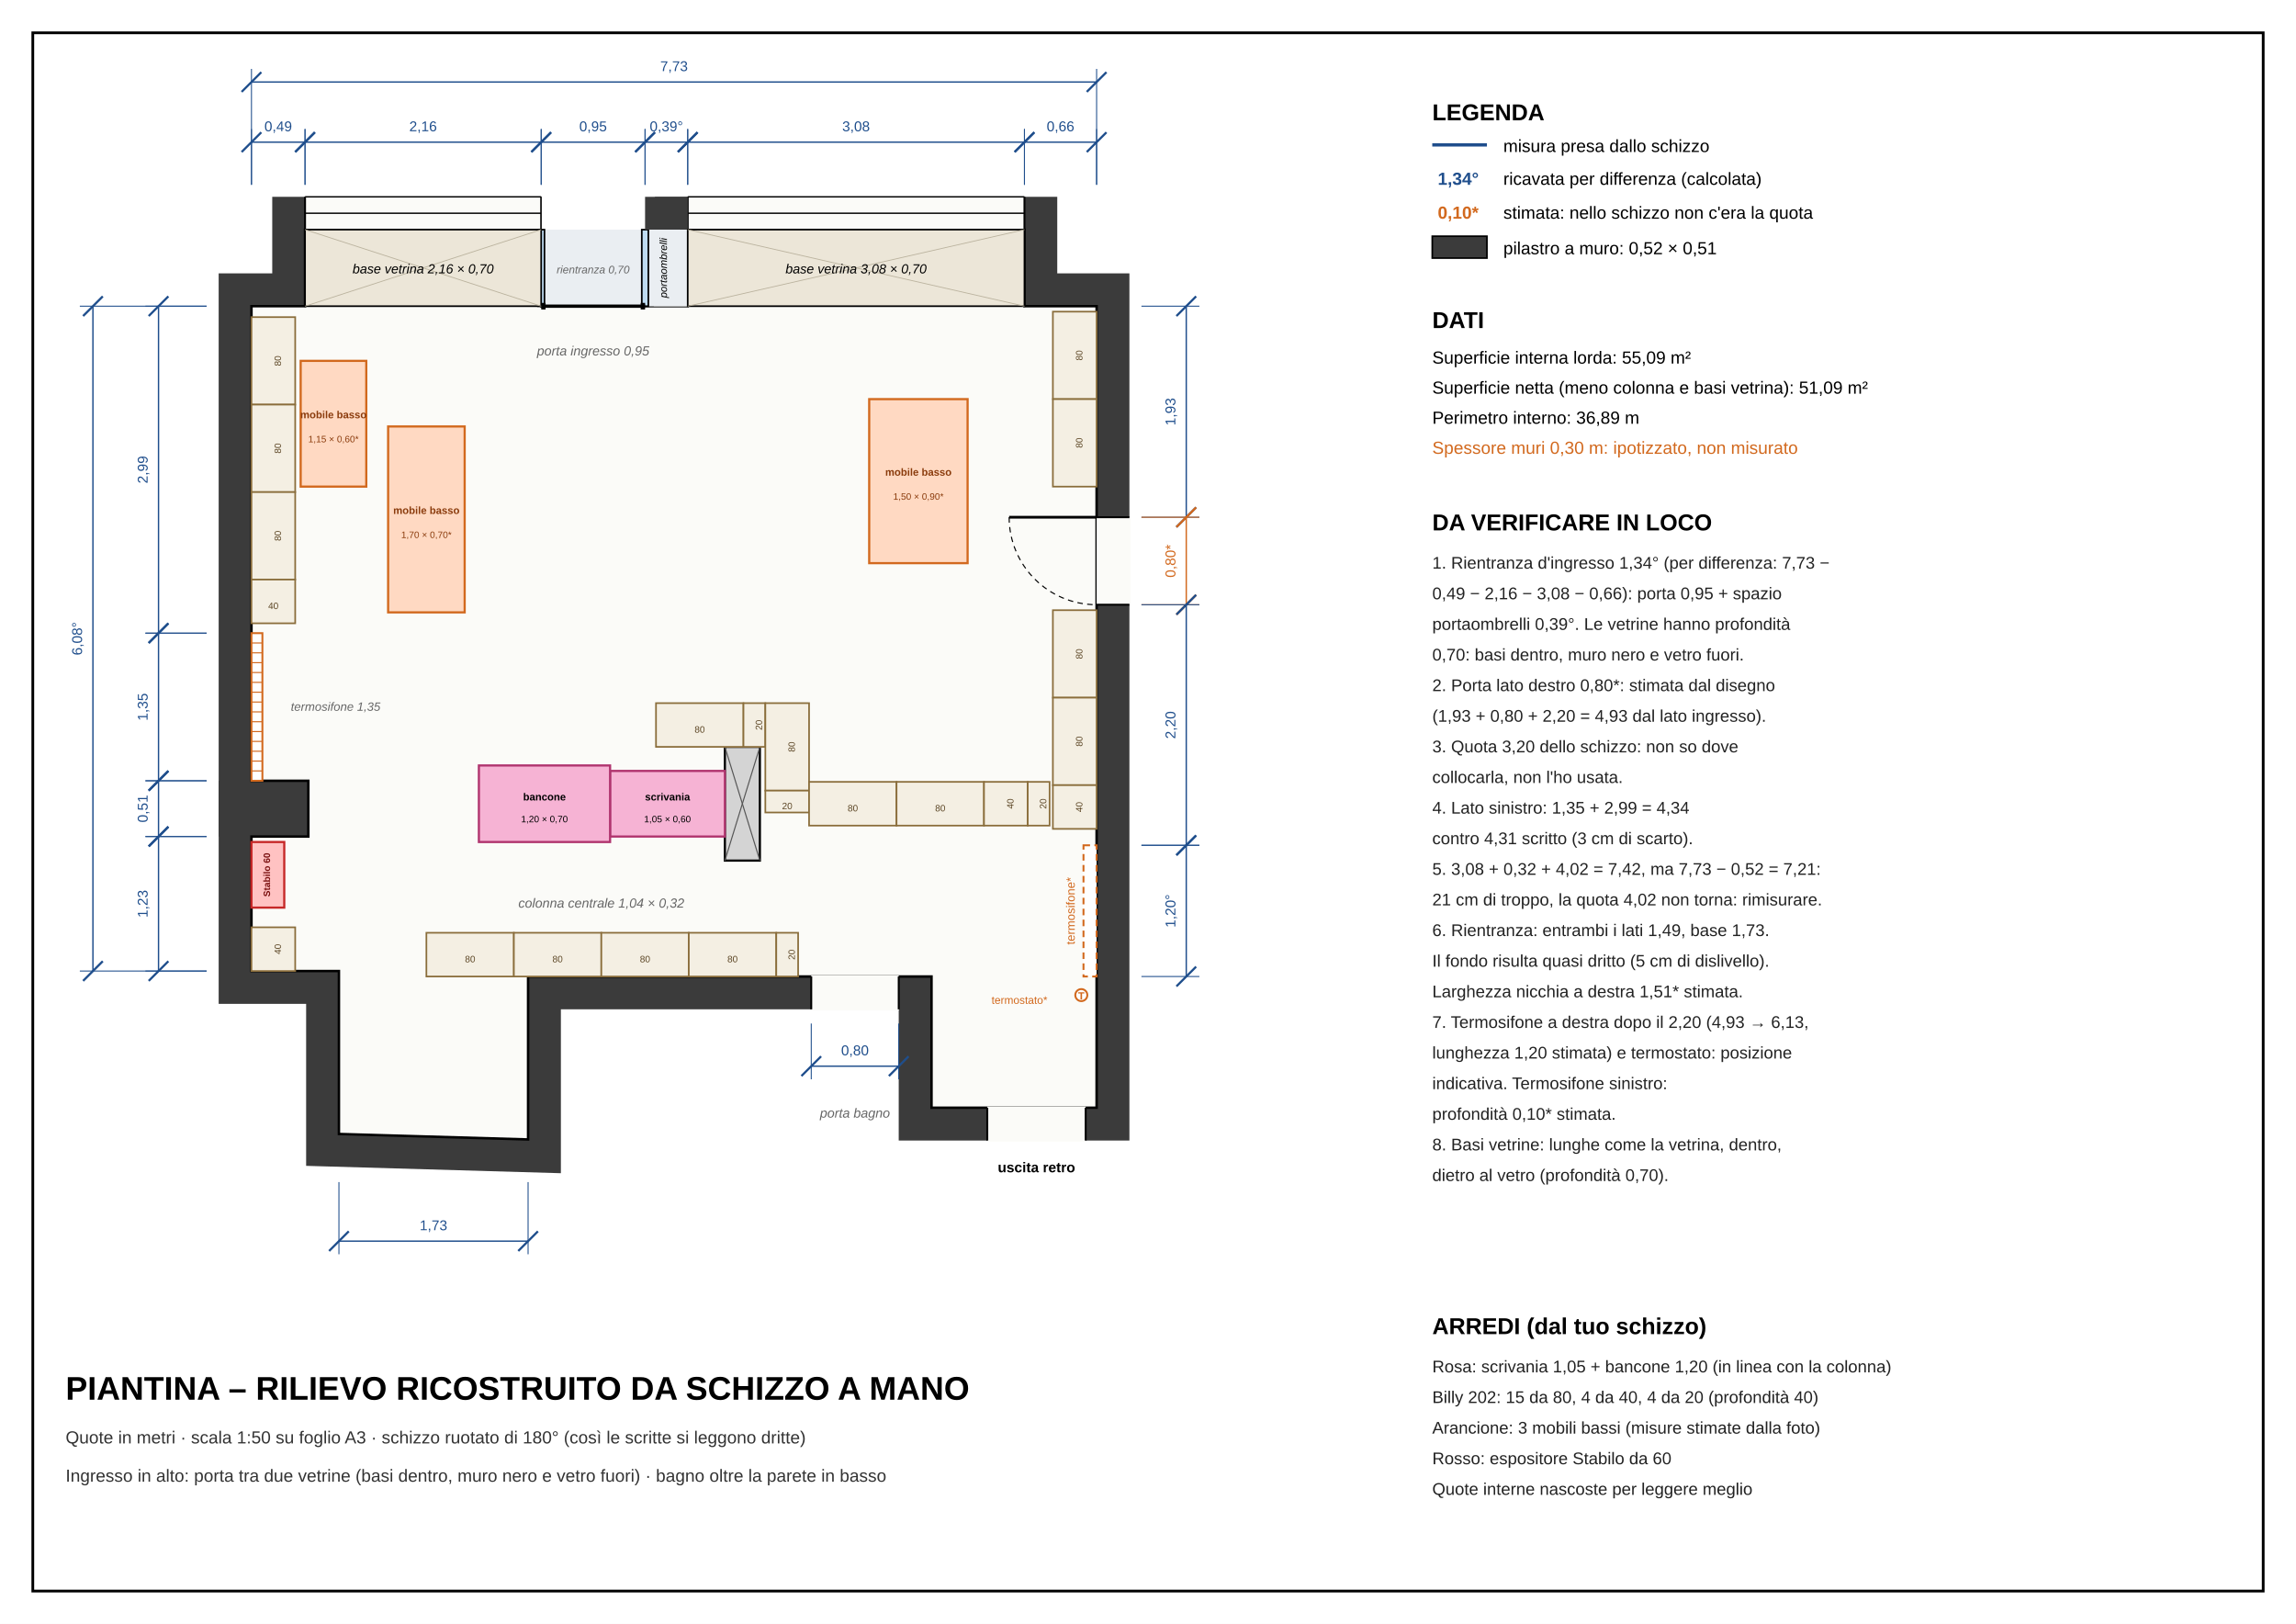
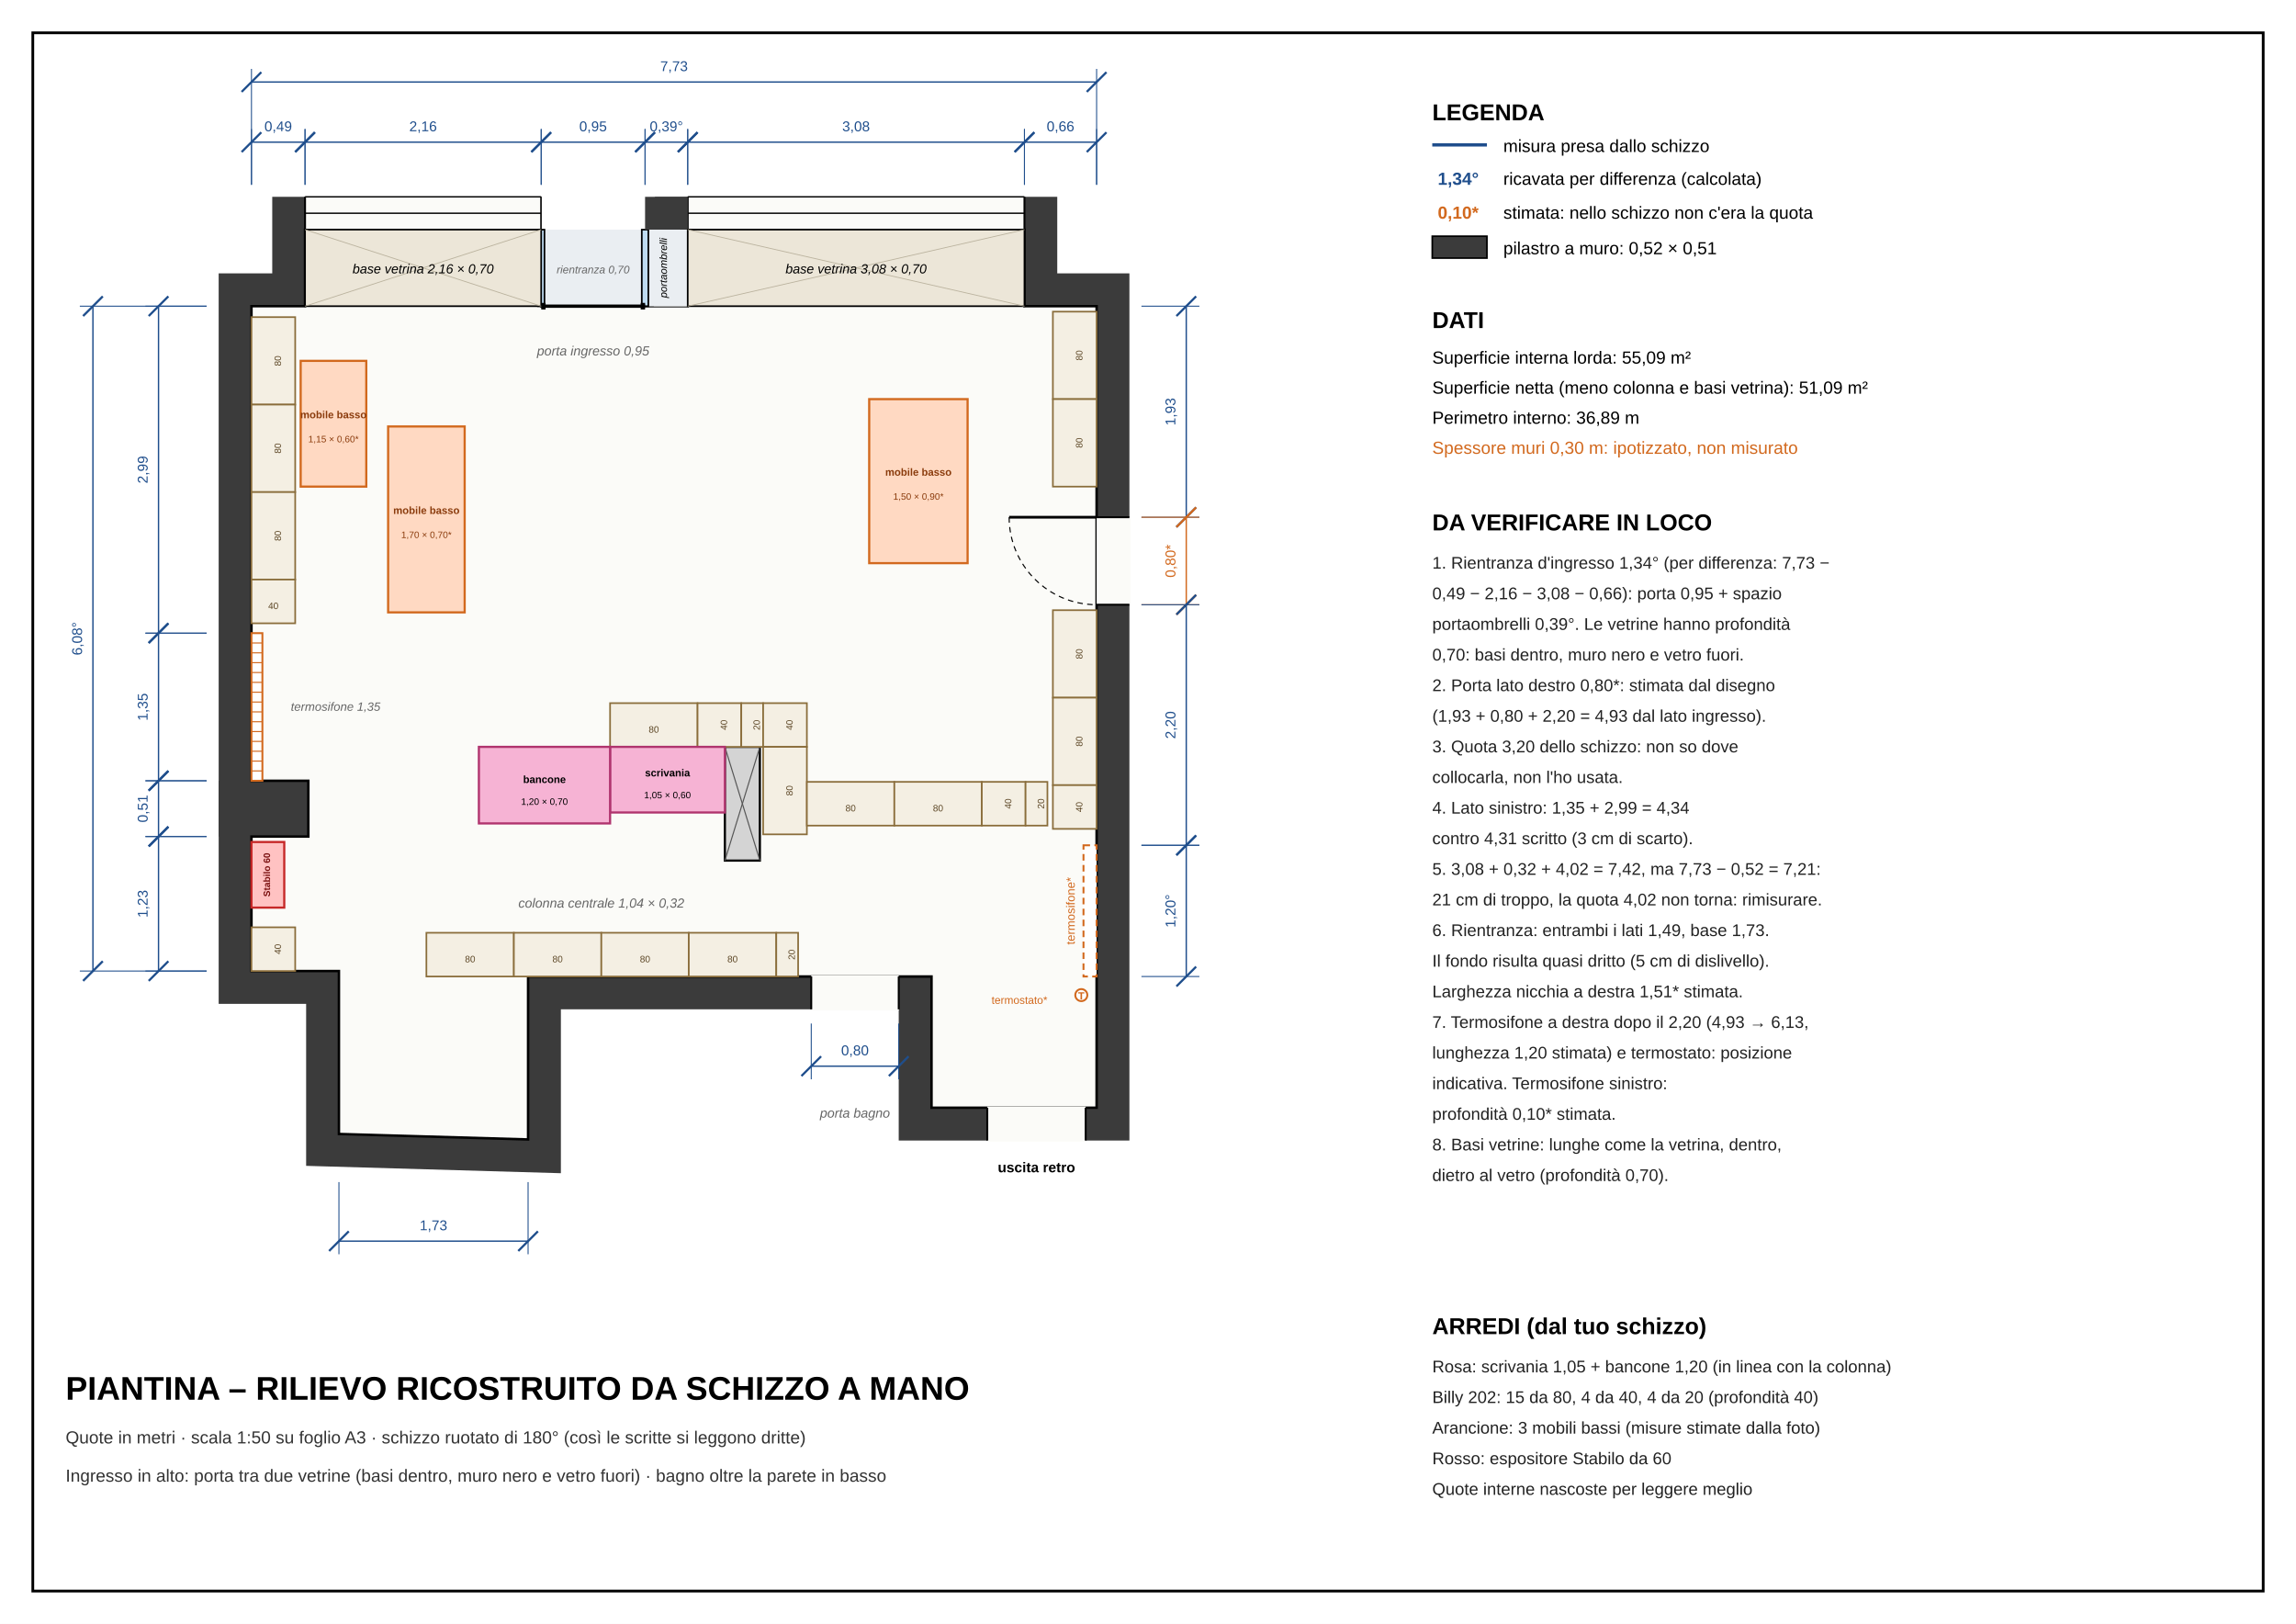
<svg xmlns="http://www.w3.org/2000/svg" width="420mm" height="297mm" viewBox="0 0 420 297" font-family="Arial, Helvetica, sans-serif">
  <defs>
    <pattern id="hatch" width="1.6" height="1.6" patternUnits="userSpaceOnUse" patternTransform="rotate(45)">
      <line x1="0" y1="0" x2="0" y2="1.6" stroke="#777" stroke-width="0.25" />
    </pattern>
  </defs>
  <rect width="420" height="297" fill="#ffffff" />
  <rect x="6" y="6" width="408" height="285" fill="none" stroke="#000" stroke-width="0.5" />
  <polygon points="46.00,56.00 55.80,56.00 55.80,42.00 99.00,42.00 99.00,56.00 125.80,56.00 125.80,42.00 187.40,42.00 187.40,56.00 200.60,56.00 200.60,202.60 170.40,202.60 170.40,178.60 96.60,178.60 96.60,208.40 62.00,207.40 62.00,177.60 46.00,177.60 46.00,153.00 56.40,153.00 56.40,142.80 46.00,142.80" fill="none" stroke="#3b3b3b" stroke-width="12.00" stroke-linejoin="miter" stroke-miterlimit="10" />
  <polygon points="46.00,56.00 55.80,56.00 55.80,42.00 99.00,42.00 99.00,56.00 125.80,56.00 125.80,42.00 187.40,42.00 187.40,56.00 200.60,56.00 200.60,202.60 170.40,202.60 170.40,178.60 96.60,178.60 96.60,208.40 62.00,207.40 62.00,177.60 46.00,177.60 46.00,153.00 56.40,153.00 56.40,142.80 46.00,142.80" fill="#fbfbf8" stroke="none" />
  <rect x="40.00" y="142.80" width="16.40" height="10.20" fill="#3b3b3b" stroke="none" stroke-width="0.25" />
  <polygon points="46.00,56.00 55.80,56.00 55.80,42.00 99.00,42.00 99.00,56.00 125.80,56.00 125.80,42.00 187.40,42.00 187.40,56.00 200.60,56.00 200.60,202.60 170.40,202.60 170.40,178.60 96.60,178.60 96.60,208.40 62.00,207.40 62.00,177.60 46.00,177.60 46.00,153.00 56.40,153.00 56.40,142.80 46.00,142.80" fill="none" stroke="#000" stroke-width="0.45" stroke-linejoin="miter" />
  <rect x="55.80" y="35.80" width="43.20" height="6.40" fill="#fbfbf8" stroke="none" stroke-width="0.25" />
  <line x1="55.80" y1="36.00" x2="55.80" y2="42.00" stroke="#000" stroke-width="0.35" />
  <line x1="99.00" y1="36.00" x2="99.00" y2="42.00" stroke="#000" stroke-width="0.35" />
  <line x1="55.80" y1="36.00" x2="99.00" y2="36.00" stroke="#000" stroke-width="0.25" />
  <line x1="55.80" y1="39.00" x2="99.00" y2="39.00" stroke="#000" stroke-width="0.25" />
  <line x1="55.80" y1="42.00" x2="99.00" y2="42.00" stroke="#000" stroke-width="0.25" />
  <rect x="125.80" y="35.80" width="61.60" height="6.40" fill="#fbfbf8" stroke="none" stroke-width="0.25" />
  <line x1="125.80" y1="36.00" x2="125.80" y2="42.00" stroke="#000" stroke-width="0.35" />
  <line x1="187.40" y1="36.00" x2="187.40" y2="42.00" stroke="#000" stroke-width="0.35" />
  <line x1="125.80" y1="36.00" x2="187.40" y2="36.00" stroke="#000" stroke-width="0.25" />
  <line x1="125.80" y1="39.00" x2="187.40" y2="39.00" stroke="#000" stroke-width="0.25" />
  <line x1="125.80" y1="42.00" x2="187.40" y2="42.00" stroke="#000" stroke-width="0.25" />
  <rect x="99.00" y="42.00" width="6.20" height="14.00" fill="#fbfbf8" stroke="none" stroke-width="0.25" />
  <rect x="99.10" y="35.80" width="6.30" height="6.30" fill="#ffffff" stroke="none" stroke-width="0.25" />
  <rect x="119.60" y="42.00" width="6.20" height="14.00" fill="#fbfbf8" stroke="none" stroke-width="0.25" />
  <rect x="99.00" y="49.80" width="26.80" height="6.20" fill="#fbfbf8" stroke="none" stroke-width="0.25" />
  <line x1="99.00" y1="50.00" x2="99.00" y2="56.00" stroke="#000" stroke-width="0.35" />
  <line x1="125.80" y1="50.00" x2="125.80" y2="56.00" stroke="#000" stroke-width="0.35" />
  <rect x="99.00" y="42.00" width="26.80" height="14.00" fill="#eaeef2" stroke="none" stroke-width="0.25" />
  <rect x="98.40" y="42.00" width="1.20" height="14.00" fill="#bfdcf2" stroke="#000" stroke-width="0.3" />
  <rect x="117.40" y="42.00" width="1.20" height="14.00" fill="#bfdcf2" stroke="#000" stroke-width="0.3" />
  <line x1="99.00" y1="56.00" x2="118.00" y2="56.00" stroke="#000" stroke-width="0.6" />
  <rect x="99.00" y="55.40" width="0.80" height="1.20" fill="#000" stroke="none" stroke-width="0.25" />
  <rect x="117.20" y="55.40" width="0.80" height="1.20" fill="#000" stroke="none" stroke-width="0.25" />
  <rect x="118.00" y="36.00" width="7.80" height="6.00" fill="#3b3b3b" stroke="none" stroke-width="0.25" />
  <rect x="200.60" y="94.60" width="6.20" height="16.00" fill="#fbfbf8" stroke="none" stroke-width="0.25" />
  <line x1="200.60" y1="94.60" x2="206.60" y2="94.60" stroke="#000" stroke-width="0.35" />
  <line x1="200.60" y1="110.60" x2="206.60" y2="110.60" stroke="#000" stroke-width="0.35" />
  <line x1="200.60" y1="94.60" x2="184.60" y2="94.60" stroke="#000" stroke-width="0.5" />
  <path d="M 184.60 94.60 A 16.00 16.00 0 0 0 200.60 110.60" fill="none" stroke="#000" stroke-width="0.2" stroke-dasharray="1 0.8" />
  <rect x="148.40" y="178.40" width="16.00" height="6.40" fill="#fbfbf8" stroke="none" stroke-width="0.25" />
  <line x1="148.40" y1="178.60" x2="148.40" y2="184.60" stroke="#000" stroke-width="0.35" />
  <line x1="164.40" y1="178.60" x2="164.40" y2="184.60" stroke="#000" stroke-width="0.35" />
  <rect x="180.60" y="202.40" width="18.00" height="6.40" fill="#fbfbf8" stroke="none" stroke-width="0.25" />
  <line x1="180.60" y1="202.60" x2="180.60" y2="208.60" stroke="#000" stroke-width="0.35" />
  <line x1="198.60" y1="202.60" x2="198.60" y2="208.60" stroke="#000" stroke-width="0.35" />
  <rect x="180.60" y="202.40" width="18.00" height="6.40" fill="none" stroke="none" stroke-width="0.25" />
  <rect x="55.80" y="42.00" width="43.20" height="14.00" fill="#ece6d8" stroke="#000" stroke-width="0.3" />
  <line x1="55.80" y1="42.00" x2="99.00" y2="56.00" stroke="#bbb39f" stroke-width="0.15" />
  <line x1="55.80" y1="56.00" x2="99.00" y2="42.00" stroke="#bbb39f" stroke-width="0.15" />
  <rect x="125.80" y="42.00" width="61.60" height="14.00" fill="#ece6d8" stroke="#000" stroke-width="0.3" />
  <line x1="125.80" y1="42.00" x2="187.40" y2="56.00" stroke="#bbb39f" stroke-width="0.15" />
  <line x1="125.80" y1="56.00" x2="187.40" y2="42.00" stroke="#bbb39f" stroke-width="0.15" />
  <rect x="132.60" y="136.60" width="6.40" height="20.80" fill="#d4d4d4" stroke="#000" stroke-width="0.4" />
  <line x1="132.60" y1="136.60" x2="139.00" y2="157.40" stroke="#555" stroke-width="0.2" />
  <line x1="139.00" y1="136.60" x2="132.60" y2="157.40" stroke="#555" stroke-width="0.2" />
  <rect x="46.00" y="115.80" width="2.00" height="27.00" fill="#fff" stroke="#d2691e" stroke-width="0.35" />
  <line x1="46.00" y1="117.60" x2="48.00" y2="117.60" stroke="#d2691e" stroke-width="0.2" />
  <line x1="46.00" y1="119.40" x2="48.00" y2="119.40" stroke="#d2691e" stroke-width="0.2" />
  <line x1="46.00" y1="121.20" x2="48.00" y2="121.20" stroke="#d2691e" stroke-width="0.2" />
  <line x1="46.00" y1="123.00" x2="48.00" y2="123.00" stroke="#d2691e" stroke-width="0.2" />
  <line x1="46.00" y1="124.80" x2="48.00" y2="124.80" stroke="#d2691e" stroke-width="0.2" />
  <line x1="46.00" y1="126.60" x2="48.00" y2="126.60" stroke="#d2691e" stroke-width="0.2" />
  <line x1="46.00" y1="128.40" x2="48.00" y2="128.40" stroke="#d2691e" stroke-width="0.2" />
  <line x1="46.00" y1="130.20" x2="48.00" y2="130.20" stroke="#d2691e" stroke-width="0.2" />
  <line x1="46.00" y1="132.00" x2="48.00" y2="132.00" stroke="#d2691e" stroke-width="0.2" />
  <line x1="46.00" y1="133.80" x2="48.00" y2="133.80" stroke="#d2691e" stroke-width="0.2" />
  <line x1="46.00" y1="135.60" x2="48.00" y2="135.60" stroke="#d2691e" stroke-width="0.2" />
  <line x1="46.00" y1="137.40" x2="48.00" y2="137.40" stroke="#d2691e" stroke-width="0.2" />
  <line x1="46.00" y1="139.20" x2="48.00" y2="139.20" stroke="#d2691e" stroke-width="0.2" />
  <line x1="46.00" y1="141.00" x2="48.00" y2="141.00" stroke="#d2691e" stroke-width="0.2" />
  <rect x="198.20" y="154.60" width="2.40" height="24.00" fill="#fff" stroke="#d2691e" stroke-width="0.35" stroke-dasharray="1.2 0.8" />
  <text x="196.60" y="166.60" font-size="2.2" fill="#d2691e" text-anchor="middle" font-weight="normal" font-style="normal" transform="rotate(-90 196.60 166.60)">termosifone*</text>
  <circle cx="197.80" cy="182.00" r="1.1" fill="#fff" stroke="#d2691e" stroke-width="0.35" />
  <text x="197.80" y="182.80" font-size="1.9" fill="#d2691e" text-anchor="middle" font-weight="bold">T</text>
  <text x="191.60" y="183.60" font-size="2.0" fill="#d2691e" text-anchor="end" font-weight="normal" font-style="normal">termostato*</text>
  <text x="77.40" y="50.00" font-size="2.4" fill="#000" text-anchor="middle" font-weight="normal" font-style="italic">base vetrina 2,16 × 0,70</text>
  <text x="156.60" y="50.00" font-size="2.4" fill="#000" text-anchor="middle" font-weight="normal" font-style="italic">base vetrina 3,08 × 0,70</text>
  <text x="108.50" y="65.00" font-size="2.4" fill="#666666" text-anchor="middle" font-weight="normal" font-style="italic">porta ingresso 0,95</text>
  <text x="108.50" y="50.00" font-size="2.0" fill="#666666" text-anchor="middle" font-weight="normal" font-style="italic">rientranza 0,70</text>
  <text x="122.00" y="49.00" font-size="1.9" fill="#000" text-anchor="middle" font-weight="normal" font-style="italic" transform="rotate(-90 122.00 49.00)">portaombrelli</text>
  <text x="110.00" y="166.00" font-size="2.4" fill="#666666" text-anchor="middle" font-weight="normal" font-style="italic">colonna centrale 1,04 × 0,32</text>
  <text x="53.20" y="130.00" font-size="2.2" fill="#666666" text-anchor="start" font-weight="normal" font-style="italic">termosifone 1,35</text>
  <text x="156.40" y="204.40" font-size="2.4" fill="#666666" text-anchor="middle" font-weight="normal" font-style="italic">porta bagno</text>
  <text x="189.60" y="214.40" font-size="2.6" fill="#000" text-anchor="middle" font-weight="bold" font-style="normal">uscita retro</text>
  <rect x="46.00" y="58.00" width="8.00" height="16.00" fill="#f4efe3" stroke="#8a6d3b" stroke-width="0.3" />
  <text x="51.40" y="66.00" font-size="1.7" fill="#5b4524" text-anchor="middle" font-weight="normal" font-style="normal" transform="rotate(-90 51.40 66.00)">80</text>
  <rect x="46.00" y="74.00" width="8.00" height="16.00" fill="#f4efe3" stroke="#8a6d3b" stroke-width="0.3" />
  <text x="51.40" y="82.00" font-size="1.7" fill="#5b4524" text-anchor="middle" font-weight="normal" font-style="normal" transform="rotate(-90 51.40 82.00)">80</text>
  <rect x="46.00" y="90.00" width="8.00" height="16.00" fill="#f4efe3" stroke="#8a6d3b" stroke-width="0.3" />
  <text x="51.40" y="98.00" font-size="1.7" fill="#5b4524" text-anchor="middle" font-weight="normal" font-style="normal" transform="rotate(-90 51.40 98.00)">80</text>
  <rect x="46.00" y="106.00" width="8.00" height="8.00" fill="#f4efe3" stroke="#8a6d3b" stroke-width="0.3" />
  <text x="50.00" y="111.40" font-size="1.7" fill="#5b4524" text-anchor="middle" font-weight="normal" font-style="normal">40</text>
  <rect x="46.00" y="169.60" width="8.00" height="8.00" fill="#f4efe3" stroke="#8a6d3b" stroke-width="0.3" />
  <text x="51.40" y="173.60" font-size="1.7" fill="#5b4524" text-anchor="middle" font-weight="normal" font-style="normal" transform="rotate(-90 51.40 173.60)">40</text>
  <rect x="78.00" y="170.60" width="16.00" height="8.00" fill="#f4efe3" stroke="#8a6d3b" stroke-width="0.3" />
  <text x="86.00" y="176.00" font-size="1.7" fill="#5b4524" text-anchor="middle" font-weight="normal" font-style="normal">80</text>
  <rect x="94.00" y="170.60" width="16.00" height="8.00" fill="#f4efe3" stroke="#8a6d3b" stroke-width="0.3" />
  <text x="102.00" y="176.00" font-size="1.7" fill="#5b4524" text-anchor="middle" font-weight="normal" font-style="normal">80</text>
  <rect x="110.00" y="170.60" width="16.00" height="8.00" fill="#f4efe3" stroke="#8a6d3b" stroke-width="0.3" />
  <text x="118.00" y="176.00" font-size="1.7" fill="#5b4524" text-anchor="middle" font-weight="normal" font-style="normal">80</text>
  <rect x="126.00" y="170.60" width="16.00" height="8.00" fill="#f4efe3" stroke="#8a6d3b" stroke-width="0.3" />
  <text x="134.00" y="176.00" font-size="1.7" fill="#5b4524" text-anchor="middle" font-weight="normal" font-style="normal">80</text>
  <rect x="142.00" y="170.60" width="4.00" height="8.00" fill="#f4efe3" stroke="#8a6d3b" stroke-width="0.3" />
  <text x="145.40" y="174.60" font-size="1.7" fill="#5b4524" text-anchor="middle" font-weight="normal" font-style="normal" transform="rotate(-90 145.40 174.60)">20</text>
  <rect x="192.60" y="57.00" width="8.00" height="16.00" fill="#f4efe3" stroke="#8a6d3b" stroke-width="0.3" />
  <text x="198.00" y="65.00" font-size="1.7" fill="#5b4524" text-anchor="middle" font-weight="normal" font-style="normal" transform="rotate(-90 198.00 65.00)">80</text>
  <rect x="192.60" y="73.00" width="8.00" height="16.00" fill="#f4efe3" stroke="#8a6d3b" stroke-width="0.3" />
  <text x="198.00" y="81.00" font-size="1.7" fill="#5b4524" text-anchor="middle" font-weight="normal" font-style="normal" transform="rotate(-90 198.00 81.00)">80</text>
  <rect x="192.60" y="111.60" width="8.00" height="16.00" fill="#f4efe3" stroke="#8a6d3b" stroke-width="0.3" />
  <text x="198.00" y="119.60" font-size="1.7" fill="#5b4524" text-anchor="middle" font-weight="normal" font-style="normal" transform="rotate(-90 198.00 119.60)">80</text>
  <rect x="192.60" y="127.60" width="8.00" height="16.00" fill="#f4efe3" stroke="#8a6d3b" stroke-width="0.3" />
  <text x="198.00" y="135.60" font-size="1.7" fill="#5b4524" text-anchor="middle" font-weight="normal" font-style="normal" transform="rotate(-90 198.00 135.60)">80</text>
  <rect x="192.60" y="143.60" width="8.00" height="8.00" fill="#f4efe3" stroke="#8a6d3b" stroke-width="0.3" />
  <text x="198.00" y="147.60" font-size="1.7" fill="#5b4524" text-anchor="middle" font-weight="normal" font-style="normal" transform="rotate(-90 198.00 147.60)">40</text>
-   <rect x="120.00" y="128.60" width="16.00" height="8.00" fill="#f4efe3" stroke="#8a6d3b" stroke-width="0.3" />
-   <text x="128.00" y="134.00" font-size="1.7" fill="#5b4524" text-anchor="middle" font-weight="normal" font-style="normal">80</text>
-   <rect x="136.00" y="128.60" width="4.00" height="8.00" fill="#f4efe3" stroke="#8a6d3b" stroke-width="0.3" />
-   <text x="139.40" y="132.60" font-size="1.7" fill="#5b4524" text-anchor="middle" font-weight="normal" font-style="normal" transform="rotate(-90 139.40 132.60)">20</text>
-   <rect x="140.00" y="128.60" width="8.00" height="16.00" fill="#f4efe3" stroke="#8a6d3b" stroke-width="0.3" />
-   <text x="145.40" y="136.60" font-size="1.7" fill="#5b4524" text-anchor="middle" font-weight="normal" font-style="normal" transform="rotate(-90 145.40 136.60)">80</text>
-   <rect x="140.00" y="144.60" width="8.00" height="4.00" fill="#f4efe3" stroke="#8a6d3b" stroke-width="0.3" />
-   <text x="144.00" y="148.00" font-size="1.7" fill="#5b4524" text-anchor="middle" font-weight="normal" font-style="normal">20</text>
-   <rect x="148.00" y="143.00" width="16.00" height="8.00" fill="#f4efe3" stroke="#8a6d3b" stroke-width="0.3" />
-   <text x="156.00" y="148.40" font-size="1.7" fill="#5b4524" text-anchor="middle" font-weight="normal" font-style="normal">80</text>
-   <rect x="164.00" y="143.00" width="16.00" height="8.00" fill="#f4efe3" stroke="#8a6d3b" stroke-width="0.3" />
-   <text x="172.00" y="148.40" font-size="1.7" fill="#5b4524" text-anchor="middle" font-weight="normal" font-style="normal">80</text>
-   <rect x="180.00" y="143.00" width="8.00" height="8.00" fill="#f4efe3" stroke="#8a6d3b" stroke-width="0.3" />
-   <text x="185.40" y="147.00" font-size="1.7" fill="#5b4524" text-anchor="middle" font-weight="normal" font-style="normal" transform="rotate(-90 185.40 147.00)">40</text>
-   <rect x="188.00" y="143.00" width="4.00" height="8.00" fill="#f4efe3" stroke="#8a6d3b" stroke-width="0.3" />
-   <text x="191.40" y="147.00" font-size="1.7" fill="#5b4524" text-anchor="middle" font-weight="normal" font-style="normal" transform="rotate(-90 191.40 147.00)">20</text>
-   <rect x="111.60" y="141.00" width="21.00" height="12.00" fill="#f6b3d4" stroke="#b0346e" stroke-width="0.4" />
-   <text x="122.10" y="146.40" font-size="1.9" fill="#000" text-anchor="middle" font-weight="bold" font-style="normal">scrivania</text>
-   <text x="122.10" y="150.40" font-size="1.7" fill="#000" text-anchor="middle" font-weight="normal" font-style="normal">1,05 × 0,60</text>
-   <rect x="87.60" y="140.00" width="24.00" height="14.00" fill="#f6b3d4" stroke="#b0346e" stroke-width="0.4" />
-   <text x="99.60" y="146.40" font-size="1.9" fill="#000" text-anchor="middle" font-weight="bold" font-style="normal">bancone</text>
-   <text x="99.60" y="150.40" font-size="1.7" fill="#000" text-anchor="middle" font-weight="normal" font-style="normal">1,20 × 0,70</text>
+   <rect x="111.60" y="128.60" width="16.00" height="8.00" fill="#f4efe3" stroke="#8a6d3b" stroke-width="0.3" />
+   <text x="119.60" y="134.00" font-size="1.7" fill="#5b4524" text-anchor="middle" font-weight="normal" font-style="normal">80</text>
+   <rect x="127.60" y="128.60" width="8.00" height="8.00" fill="#f4efe3" stroke="#8a6d3b" stroke-width="0.3" />
+   <text x="133.00" y="132.60" font-size="1.7" fill="#5b4524" text-anchor="middle" font-weight="normal" font-style="normal" transform="rotate(-90 133.00 132.60)">40</text>
+   <rect x="135.60" y="128.60" width="4.00" height="8.00" fill="#f4efe3" stroke="#8a6d3b" stroke-width="0.3" />
+   <text x="139.00" y="132.60" font-size="1.7" fill="#5b4524" text-anchor="middle" font-weight="normal" font-style="normal" transform="rotate(-90 139.00 132.60)">20</text>
+   <rect x="139.60" y="128.60" width="8.00" height="8.00" fill="#f4efe3" stroke="#8a6d3b" stroke-width="0.3" />
+   <text x="145.00" y="132.60" font-size="1.7" fill="#5b4524" text-anchor="middle" font-weight="normal" font-style="normal" transform="rotate(-90 145.00 132.60)">40</text>
+   <rect x="139.60" y="136.60" width="8.00" height="16.00" fill="#f4efe3" stroke="#8a6d3b" stroke-width="0.3" />
+   <text x="145.00" y="144.60" font-size="1.7" fill="#5b4524" text-anchor="middle" font-weight="normal" font-style="normal" transform="rotate(-90 145.00 144.60)">80</text>
+   <rect x="147.60" y="143.00" width="16.00" height="8.00" fill="#f4efe3" stroke="#8a6d3b" stroke-width="0.3" />
+   <text x="155.60" y="148.40" font-size="1.7" fill="#5b4524" text-anchor="middle" font-weight="normal" font-style="normal">80</text>
+   <rect x="163.60" y="143.00" width="16.00" height="8.00" fill="#f4efe3" stroke="#8a6d3b" stroke-width="0.3" />
+   <text x="171.60" y="148.40" font-size="1.7" fill="#5b4524" text-anchor="middle" font-weight="normal" font-style="normal">80</text>
+   <rect x="179.60" y="143.00" width="8.00" height="8.00" fill="#f4efe3" stroke="#8a6d3b" stroke-width="0.3" />
+   <text x="185.00" y="147.00" font-size="1.7" fill="#5b4524" text-anchor="middle" font-weight="normal" font-style="normal" transform="rotate(-90 185.00 147.00)">40</text>
+   <rect x="187.60" y="143.00" width="4.00" height="8.00" fill="#f4efe3" stroke="#8a6d3b" stroke-width="0.3" />
+   <text x="191.00" y="147.00" font-size="1.7" fill="#5b4524" text-anchor="middle" font-weight="normal" font-style="normal" transform="rotate(-90 191.00 147.00)">20</text>
+   <rect x="111.60" y="136.60" width="21.00" height="12.00" fill="#f6b3d4" stroke="#b0346e" stroke-width="0.4" />
+   <text x="122.10" y="142.00" font-size="1.9" fill="#000" text-anchor="middle" font-weight="bold" font-style="normal">scrivania</text>
+   <text x="122.10" y="146.00" font-size="1.7" fill="#000" text-anchor="middle" font-weight="normal" font-style="normal">1,05 × 0,60</text>
+   <rect x="87.60" y="136.60" width="24.00" height="14.00" fill="#f6b3d4" stroke="#b0346e" stroke-width="0.4" />
+   <text x="99.60" y="143.20" font-size="1.9" fill="#000" text-anchor="middle" font-weight="bold" font-style="normal">bancone</text>
+   <text x="99.60" y="147.20" font-size="1.7" fill="#000" text-anchor="middle" font-weight="normal" font-style="normal">1,20 × 0,70</text>
  <rect x="55.00" y="66.00" width="12.00" height="23.00" fill="#ffd9c2" stroke="#d2691e" stroke-width="0.4" />
  <text x="61.00" y="76.50" font-size="1.9" fill="#8a3b0c" text-anchor="middle" font-weight="bold" font-style="normal">mobile basso</text>
  <text x="61.00" y="80.90" font-size="1.7" fill="#8a3b0c" text-anchor="middle" font-weight="normal" font-style="normal">1,15 × 0,60*</text>
  <rect x="71.00" y="78.00" width="14.00" height="34.00" fill="#ffd9c2" stroke="#d2691e" stroke-width="0.4" />
  <text x="78.00" y="94.00" font-size="1.9" fill="#8a3b0c" text-anchor="middle" font-weight="bold" font-style="normal">mobile basso</text>
  <text x="78.00" y="98.40" font-size="1.7" fill="#8a3b0c" text-anchor="middle" font-weight="normal" font-style="normal">1,70 × 0,70*</text>
  <rect x="159.00" y="73.00" width="18.00" height="30.00" fill="#ffd9c2" stroke="#d2691e" stroke-width="0.4" />
  <text x="168.00" y="87.00" font-size="1.9" fill="#8a3b0c" text-anchor="middle" font-weight="bold" font-style="normal">mobile basso</text>
  <text x="168.00" y="91.40" font-size="1.7" fill="#8a3b0c" text-anchor="middle" font-weight="normal" font-style="normal">1,50 × 0,90*</text>
  <rect x="46.00" y="154.00" width="6.00" height="12.00" fill="#ffc2c2" stroke="#c62828" stroke-width="0.4" />
  <text x="49.40" y="160.00" font-size="1.7" fill="#7a1010" text-anchor="middle" font-weight="bold" font-style="normal" transform="rotate(-90 49.40 160.00)">Stabilo 60</text>
  <line x1="46.00" y1="33.80" x2="46.00" y2="23.60" stroke="#1f4e8c" stroke-width="0.18" />
  <line x1="55.80" y1="33.80" x2="55.80" y2="23.60" stroke="#1f4e8c" stroke-width="0.18" />
  <line x1="46.00" y1="26.00" x2="55.80" y2="26.00" stroke="#1f4e8c" stroke-width="0.25" />
  <line x1="44.20" y1="27.80" x2="47.80" y2="24.20" stroke="#1f4e8c" stroke-width="0.4" />
  <line x1="54.00" y1="27.80" x2="57.60" y2="24.20" stroke="#1f4e8c" stroke-width="0.4" />
  <text x="50.90" y="24.00" font-size="2.6" fill="#1f4e8c" text-anchor="middle" font-weight="normal" font-style="normal">0,49</text>
  <line x1="55.80" y1="33.80" x2="55.80" y2="23.60" stroke="#1f4e8c" stroke-width="0.18" />
  <line x1="99.00" y1="33.80" x2="99.00" y2="23.60" stroke="#1f4e8c" stroke-width="0.18" />
  <line x1="55.80" y1="26.00" x2="99.00" y2="26.00" stroke="#1f4e8c" stroke-width="0.25" />
  <line x1="54.00" y1="27.80" x2="57.60" y2="24.20" stroke="#1f4e8c" stroke-width="0.4" />
  <line x1="97.20" y1="27.80" x2="100.80" y2="24.20" stroke="#1f4e8c" stroke-width="0.4" />
  <text x="77.40" y="24.00" font-size="2.6" fill="#1f4e8c" text-anchor="middle" font-weight="normal" font-style="normal">2,16</text>
  <line x1="99.00" y1="33.80" x2="99.00" y2="23.60" stroke="#1f4e8c" stroke-width="0.18" />
  <line x1="118.00" y1="33.80" x2="118.00" y2="23.60" stroke="#1f4e8c" stroke-width="0.18" />
  <line x1="99.00" y1="26.00" x2="118.00" y2="26.00" stroke="#1f4e8c" stroke-width="0.25" />
  <line x1="97.20" y1="27.80" x2="100.80" y2="24.20" stroke="#1f4e8c" stroke-width="0.4" />
  <line x1="116.20" y1="27.80" x2="119.80" y2="24.20" stroke="#1f4e8c" stroke-width="0.4" />
  <text x="108.50" y="24.00" font-size="2.6" fill="#1f4e8c" text-anchor="middle" font-weight="normal" font-style="normal">0,95</text>
  <line x1="118.00" y1="33.80" x2="118.00" y2="23.60" stroke="#1f4e8c" stroke-width="0.18" />
  <line x1="125.80" y1="33.80" x2="125.80" y2="23.60" stroke="#1f4e8c" stroke-width="0.18" />
  <line x1="118.00" y1="26.00" x2="125.80" y2="26.00" stroke="#1f4e8c" stroke-width="0.25" />
  <line x1="116.20" y1="27.80" x2="119.80" y2="24.20" stroke="#1f4e8c" stroke-width="0.4" />
  <line x1="124.00" y1="27.80" x2="127.60" y2="24.20" stroke="#1f4e8c" stroke-width="0.4" />
  <text x="121.90" y="24.00" font-size="2.6" fill="#1f4e8c" text-anchor="middle" font-weight="normal" font-style="normal">0,39°</text>
  <line x1="125.80" y1="33.80" x2="125.80" y2="23.60" stroke="#1f4e8c" stroke-width="0.18" />
  <line x1="187.40" y1="33.80" x2="187.40" y2="23.60" stroke="#1f4e8c" stroke-width="0.18" />
  <line x1="125.80" y1="26.00" x2="187.40" y2="26.00" stroke="#1f4e8c" stroke-width="0.25" />
  <line x1="124.00" y1="27.80" x2="127.60" y2="24.20" stroke="#1f4e8c" stroke-width="0.4" />
  <line x1="185.60" y1="27.80" x2="189.20" y2="24.20" stroke="#1f4e8c" stroke-width="0.4" />
  <text x="156.60" y="24.00" font-size="2.6" fill="#1f4e8c" text-anchor="middle" font-weight="normal" font-style="normal">3,08</text>
  <line x1="187.40" y1="33.80" x2="187.40" y2="23.60" stroke="#1f4e8c" stroke-width="0.18" />
  <line x1="200.60" y1="33.80" x2="200.60" y2="23.60" stroke="#1f4e8c" stroke-width="0.18" />
  <line x1="187.40" y1="26.00" x2="200.60" y2="26.00" stroke="#1f4e8c" stroke-width="0.25" />
  <line x1="185.60" y1="27.80" x2="189.20" y2="24.20" stroke="#1f4e8c" stroke-width="0.4" />
  <line x1="198.80" y1="27.80" x2="202.40" y2="24.20" stroke="#1f4e8c" stroke-width="0.4" />
  <text x="194.00" y="24.00" font-size="2.6" fill="#1f4e8c" text-anchor="middle" font-weight="normal" font-style="normal">0,66</text>
  <line x1="46.00" y1="33.80" x2="46.00" y2="12.60" stroke="#1f4e8c" stroke-width="0.18" />
  <line x1="200.60" y1="33.80" x2="200.60" y2="12.60" stroke="#1f4e8c" stroke-width="0.18" />
  <line x1="46.00" y1="15.00" x2="200.60" y2="15.00" stroke="#1f4e8c" stroke-width="0.25" />
  <line x1="44.20" y1="16.80" x2="47.80" y2="13.20" stroke="#1f4e8c" stroke-width="0.4" />
  <line x1="198.80" y1="16.80" x2="202.40" y2="13.20" stroke="#1f4e8c" stroke-width="0.4" />
  <text x="123.30" y="13.00" font-size="2.6" fill="#1f4e8c" text-anchor="middle" font-weight="normal" font-style="normal">7,73</text>
  <line x1="208.80" y1="56.00" x2="219.40" y2="56.00" stroke="#1f4e8c" stroke-width="0.18" />
  <line x1="208.80" y1="94.60" x2="219.40" y2="94.60" stroke="#1f4e8c" stroke-width="0.18" />
  <line x1="217.00" y1="56.00" x2="217.00" y2="94.60" stroke="#1f4e8c" stroke-width="0.25" />
  <line x1="215.20" y1="57.80" x2="218.80" y2="54.20" stroke="#1f4e8c" stroke-width="0.4" />
  <line x1="215.20" y1="96.40" x2="218.80" y2="92.80" stroke="#1f4e8c" stroke-width="0.4" />
  <text x="215.00" y="75.30" font-size="2.6" fill="#1f4e8c" text-anchor="middle" font-weight="normal" font-style="normal" transform="rotate(-90 215.00 75.30)">1,93</text>
  <line x1="208.80" y1="94.60" x2="219.40" y2="94.60" stroke="#d2691e" stroke-width="0.18" />
  <line x1="208.80" y1="110.60" x2="219.40" y2="110.60" stroke="#d2691e" stroke-width="0.18" />
  <line x1="217.00" y1="94.60" x2="217.00" y2="110.60" stroke="#d2691e" stroke-width="0.25" />
  <line x1="215.20" y1="96.40" x2="218.80" y2="92.80" stroke="#d2691e" stroke-width="0.4" />
  <line x1="215.20" y1="112.40" x2="218.80" y2="108.80" stroke="#d2691e" stroke-width="0.4" />
  <text x="215.00" y="102.60" font-size="2.6" fill="#d2691e" text-anchor="middle" font-weight="normal" font-style="normal" transform="rotate(-90 215.00 102.60)">0,80*</text>
  <line x1="208.80" y1="110.60" x2="219.40" y2="110.60" stroke="#1f4e8c" stroke-width="0.18" />
  <line x1="208.80" y1="154.60" x2="219.40" y2="154.60" stroke="#1f4e8c" stroke-width="0.18" />
  <line x1="217.00" y1="110.60" x2="217.00" y2="154.60" stroke="#1f4e8c" stroke-width="0.25" />
  <line x1="215.20" y1="112.40" x2="218.80" y2="108.80" stroke="#1f4e8c" stroke-width="0.4" />
  <line x1="215.20" y1="156.40" x2="218.80" y2="152.80" stroke="#1f4e8c" stroke-width="0.4" />
  <text x="215.00" y="132.60" font-size="2.6" fill="#1f4e8c" text-anchor="middle" font-weight="normal" font-style="normal" transform="rotate(-90 215.00 132.60)">2,20</text>
  <line x1="208.80" y1="154.60" x2="219.40" y2="154.60" stroke="#1f4e8c" stroke-width="0.18" />
  <line x1="208.80" y1="178.60" x2="219.40" y2="178.60" stroke="#1f4e8c" stroke-width="0.18" />
  <line x1="217.00" y1="154.60" x2="217.00" y2="178.60" stroke="#1f4e8c" stroke-width="0.25" />
  <line x1="215.20" y1="156.40" x2="218.80" y2="152.80" stroke="#1f4e8c" stroke-width="0.4" />
  <line x1="215.20" y1="180.40" x2="218.80" y2="176.80" stroke="#1f4e8c" stroke-width="0.4" />
  <text x="215.00" y="166.60" font-size="2.6" fill="#1f4e8c" text-anchor="middle" font-weight="normal" font-style="normal" transform="rotate(-90 215.00 166.60)">1,20°</text>
  <line x1="37.80" y1="56.00" x2="26.60" y2="56.00" stroke="#1f4e8c" stroke-width="0.18" />
  <line x1="37.80" y1="115.80" x2="26.60" y2="115.80" stroke="#1f4e8c" stroke-width="0.18" />
  <line x1="29.00" y1="56.00" x2="29.00" y2="115.80" stroke="#1f4e8c" stroke-width="0.25" />
  <line x1="27.20" y1="57.80" x2="30.80" y2="54.20" stroke="#1f4e8c" stroke-width="0.4" />
  <line x1="27.20" y1="117.60" x2="30.80" y2="114.00" stroke="#1f4e8c" stroke-width="0.4" />
  <text x="27.00" y="85.90" font-size="2.6" fill="#1f4e8c" text-anchor="middle" font-weight="normal" font-style="normal" transform="rotate(-90 27.00 85.90)">2,99</text>
  <line x1="37.80" y1="115.80" x2="26.60" y2="115.80" stroke="#1f4e8c" stroke-width="0.18" />
  <line x1="37.80" y1="142.80" x2="26.60" y2="142.80" stroke="#1f4e8c" stroke-width="0.18" />
  <line x1="29.00" y1="115.80" x2="29.00" y2="142.80" stroke="#1f4e8c" stroke-width="0.25" />
  <line x1="27.20" y1="117.60" x2="30.80" y2="114.00" stroke="#1f4e8c" stroke-width="0.4" />
  <line x1="27.20" y1="144.60" x2="30.80" y2="141.00" stroke="#1f4e8c" stroke-width="0.4" />
  <text x="27.00" y="129.30" font-size="2.6" fill="#1f4e8c" text-anchor="middle" font-weight="normal" font-style="normal" transform="rotate(-90 27.00 129.30)">1,35</text>
  <line x1="37.80" y1="142.80" x2="26.60" y2="142.80" stroke="#1f4e8c" stroke-width="0.18" />
  <line x1="37.80" y1="153.00" x2="26.60" y2="153.00" stroke="#1f4e8c" stroke-width="0.18" />
  <line x1="29.00" y1="142.80" x2="29.00" y2="153.00" stroke="#1f4e8c" stroke-width="0.25" />
  <line x1="27.20" y1="144.60" x2="30.80" y2="141.00" stroke="#1f4e8c" stroke-width="0.4" />
  <line x1="27.20" y1="154.80" x2="30.80" y2="151.20" stroke="#1f4e8c" stroke-width="0.4" />
  <text x="27.00" y="147.90" font-size="2.6" fill="#1f4e8c" text-anchor="middle" font-weight="normal" font-style="normal" transform="rotate(-90 27.00 147.90)">0,51</text>
  <line x1="37.80" y1="153.00" x2="26.60" y2="153.00" stroke="#1f4e8c" stroke-width="0.18" />
  <line x1="37.80" y1="177.60" x2="26.60" y2="177.60" stroke="#1f4e8c" stroke-width="0.18" />
  <line x1="29.00" y1="153.00" x2="29.00" y2="177.60" stroke="#1f4e8c" stroke-width="0.25" />
  <line x1="27.20" y1="154.80" x2="30.80" y2="151.20" stroke="#1f4e8c" stroke-width="0.4" />
  <line x1="27.20" y1="179.40" x2="30.80" y2="175.80" stroke="#1f4e8c" stroke-width="0.4" />
  <text x="27.00" y="165.30" font-size="2.6" fill="#1f4e8c" text-anchor="middle" font-weight="normal" font-style="normal" transform="rotate(-90 27.00 165.30)">1,23</text>
  <line x1="37.80" y1="56.00" x2="14.60" y2="56.00" stroke="#1f4e8c" stroke-width="0.18" />
  <line x1="37.80" y1="177.60" x2="14.60" y2="177.60" stroke="#1f4e8c" stroke-width="0.18" />
  <line x1="17.00" y1="56.00" x2="17.00" y2="177.60" stroke="#1f4e8c" stroke-width="0.25" />
  <line x1="15.20" y1="57.80" x2="18.80" y2="54.20" stroke="#1f4e8c" stroke-width="0.4" />
  <line x1="15.20" y1="179.40" x2="18.80" y2="175.80" stroke="#1f4e8c" stroke-width="0.4" />
  <text x="15.00" y="116.80" font-size="2.6" fill="#1f4e8c" text-anchor="middle" font-weight="normal" font-style="normal" transform="rotate(-90 15.00 116.80)">6,08°</text>
  <line x1="62.00" y1="216.20" x2="62.00" y2="229.40" stroke="#1f4e8c" stroke-width="0.18" />
  <line x1="96.60" y1="216.20" x2="96.60" y2="229.40" stroke="#1f4e8c" stroke-width="0.18" />
  <line x1="62.00" y1="227.00" x2="96.60" y2="227.00" stroke="#1f4e8c" stroke-width="0.25" />
  <line x1="60.20" y1="228.80" x2="63.80" y2="225.20" stroke="#1f4e8c" stroke-width="0.4" />
  <line x1="94.80" y1="228.80" x2="98.40" y2="225.20" stroke="#1f4e8c" stroke-width="0.4" />
  <text x="79.30" y="225.00" font-size="2.6" fill="#1f4e8c" text-anchor="middle" font-weight="normal" font-style="normal">1,73</text>
  <line x1="148.40" y1="187.20" x2="148.40" y2="197.40" stroke="#1f4e8c" stroke-width="0.18" />
  <line x1="164.40" y1="187.20" x2="164.40" y2="197.40" stroke="#1f4e8c" stroke-width="0.18" />
  <line x1="148.40" y1="195.00" x2="164.40" y2="195.00" stroke="#1f4e8c" stroke-width="0.25" />
  <line x1="146.60" y1="196.80" x2="150.20" y2="193.20" stroke="#1f4e8c" stroke-width="0.4" />
  <line x1="162.60" y1="196.80" x2="166.20" y2="193.20" stroke="#1f4e8c" stroke-width="0.4" />
  <text x="156.40" y="193.00" font-size="2.6" fill="#1f4e8c" text-anchor="middle" font-weight="normal" font-style="normal">0,80</text>
  <text x="12.00" y="256.00" font-size="6.0" fill="#000" text-anchor="start" font-weight="bold">PIANTINA – RILIEVO RICOSTRUITO DA SCHIZZO A MANO</text>
  <text x="12.00" y="264.00" font-size="3.2" fill="#333" text-anchor="start" font-weight="normal">Quote in metri · scala 1:50 su foglio A3 · schizzo ruotato di 180° (così le scritte si leggono dritte)</text>
  <text x="12.00" y="271.00" font-size="3.2" fill="#333" text-anchor="start" font-weight="normal">Ingresso in alto: porta tra due vetrine (basi dentro, muro nero e vetro fuori) · bagno oltre la parete in basso</text>
  <text x="262.00" y="22.00" font-size="4.2" fill="#000" text-anchor="start" font-weight="bold">LEGENDA</text>
  <line x1="262" y1="26.5" x2="272" y2="26.5" stroke="#1f4e8c" stroke-width="0.6" />
  <text x="275.00" y="27.80" font-size="3.2" fill="#000" text-anchor="start" font-weight="normal">misura presa dallo schizzo</text>
  <text x="263.00" y="33.80" font-size="3.2" fill="#1f4e8c" text-anchor="start" font-weight="bold">1,34°</text>
  <text x="275.00" y="33.80" font-size="3.2" fill="#000" text-anchor="start" font-weight="normal">ricavata per differenza (calcolata)</text>
  <text x="263.00" y="40.00" font-size="3.2" fill="#d2691e" text-anchor="start" font-weight="bold">0,10*</text>
  <text x="275.00" y="40.00" font-size="3.2" fill="#000" text-anchor="start" font-weight="normal">stimata: nello schizzo non c'era la quota</text>
  <rect x="262" y="43.2" width="10" height="4" fill="#3b3b3b" stroke="#000" stroke-width="0.3" />
  <text x="275.00" y="46.50" font-size="3.2" fill="#000" text-anchor="start" font-weight="normal">pilastro a muro: 0,52 × 0,51</text>
  <text x="262.00" y="60.00" font-size="4.2" fill="#000" text-anchor="start" font-weight="bold">DATI</text>
  <text x="262.00" y="66.50" font-size="3.2" fill="#000" text-anchor="start" font-weight="normal">Superficie interna lorda: 55,09 m²</text>
  <text x="262.00" y="72.00" font-size="3.2" fill="#000" text-anchor="start" font-weight="normal">Superficie netta (meno colonna e basi vetrina): 51,09 m²</text>
  <text x="262.00" y="77.50" font-size="3.2" fill="#000" text-anchor="start" font-weight="normal">Perimetro interno: 36,89 m</text>
  <text x="262.00" y="83.00" font-size="3.2" fill="#d2691e" text-anchor="start" font-weight="normal">Spessore muri 0,30 m: ipotizzato, non misurato</text>
  <text x="262.00" y="97.00" font-size="4.2" fill="#000" text-anchor="start" font-weight="bold">DA VERIFICARE IN LOCO</text>
  <text x="262.00" y="104.00" font-size="3.1" fill="#222" text-anchor="start" font-weight="normal">1. Rientranza d'ingresso 1,34° (per differenza: 7,73 −</text>
  <text x="262.00" y="109.60" font-size="3.1" fill="#222" text-anchor="start" font-weight="normal">    0,49 − 2,16 − 3,08 − 0,66): porta 0,95 + spazio</text>
  <text x="262.00" y="115.20" font-size="3.1" fill="#222" text-anchor="start" font-weight="normal">    portaombrelli 0,39°. Le vetrine hanno profondità</text>
  <text x="262.00" y="120.80" font-size="3.1" fill="#222" text-anchor="start" font-weight="normal">    0,70: basi dentro, muro nero e vetro fuori.</text>
  <text x="262.00" y="126.40" font-size="3.1" fill="#222" text-anchor="start" font-weight="normal">2. Porta lato destro 0,80*: stimata dal disegno</text>
  <text x="262.00" y="132.00" font-size="3.1" fill="#222" text-anchor="start" font-weight="normal">    (1,93 + 0,80 + 2,20 = 4,93 dal lato ingresso).</text>
  <text x="262.00" y="137.60" font-size="3.1" fill="#222" text-anchor="start" font-weight="normal">3. Quota 3,20 dello schizzo: non so dove</text>
  <text x="262.00" y="143.20" font-size="3.1" fill="#222" text-anchor="start" font-weight="normal">    collocarla, non l'ho usata.</text>
  <text x="262.00" y="148.80" font-size="3.1" fill="#222" text-anchor="start" font-weight="normal">4. Lato sinistro: 1,35 + 2,99 = 4,34</text>
  <text x="262.00" y="154.40" font-size="3.1" fill="#222" text-anchor="start" font-weight="normal">    contro 4,31 scritto (3 cm di scarto).</text>
  <text x="262.00" y="160.00" font-size="3.1" fill="#222" text-anchor="start" font-weight="normal">5. 3,08 + 0,32 + 4,02 = 7,42, ma 7,73 − 0,52 = 7,21:</text>
  <text x="262.00" y="165.60" font-size="3.1" fill="#222" text-anchor="start" font-weight="normal">    21 cm di troppo, la quota 4,02 non torna: rimisurare.</text>
  <text x="262.00" y="171.20" font-size="3.1" fill="#222" text-anchor="start" font-weight="normal">6. Rientranza: entrambi i lati 1,49, base 1,73.</text>
  <text x="262.00" y="176.80" font-size="3.1" fill="#222" text-anchor="start" font-weight="normal">    Il fondo risulta quasi dritto (5 cm di dislivello).</text>
  <text x="262.00" y="182.40" font-size="3.1" fill="#222" text-anchor="start" font-weight="normal">    Larghezza nicchia a destra 1,51* stimata.</text>
  <text x="262.00" y="188.00" font-size="3.1" fill="#222" text-anchor="start" font-weight="normal">7. Termosifone a destra dopo il 2,20 (4,93 → 6,13,</text>
  <text x="262.00" y="193.60" font-size="3.1" fill="#222" text-anchor="start" font-weight="normal">    lunghezza 1,20 stimata) e termostato: posizione</text>
  <text x="262.00" y="199.20" font-size="3.1" fill="#222" text-anchor="start" font-weight="normal">    indicativa. Termosifone sinistro:</text>
  <text x="262.00" y="204.80" font-size="3.1" fill="#222" text-anchor="start" font-weight="normal">    profondità 0,10* stimata.</text>
  <text x="262.00" y="210.40" font-size="3.1" fill="#222" text-anchor="start" font-weight="normal">8. Basi vetrine: lunghe come la vetrina, dentro,</text>
  <text x="262.00" y="216.00" font-size="3.1" fill="#222" text-anchor="start" font-weight="normal">    dietro al vetro (profondità 0,70).</text>
  <text x="262.00" y="244.00" font-size="4.2" fill="#000" text-anchor="start" font-weight="bold">ARREDI (dal tuo schizzo)</text>
  <text x="262.00" y="251.00" font-size="3.1" fill="#222" text-anchor="start" font-weight="normal">Rosa: scrivania 1,05 + bancone 1,20 (in linea con la colonna)</text>
  <text x="262.00" y="256.60" font-size="3.1" fill="#222" text-anchor="start" font-weight="normal">Billy 202: 15 da 80, 4 da 40, 4 da 20 (profondità 40)</text>
  <text x="262.00" y="262.20" font-size="3.1" fill="#222" text-anchor="start" font-weight="normal">Arancione: 3 mobili bassi (misure stimate dalla foto)</text>
  <text x="262.00" y="267.80" font-size="3.1" fill="#222" text-anchor="start" font-weight="normal">Rosso: espositore Stabilo da 60</text>
  <text x="262.00" y="273.40" font-size="3.1" fill="#222" text-anchor="start" font-weight="normal">Quote interne nascoste per leggere meglio</text>
</svg>
